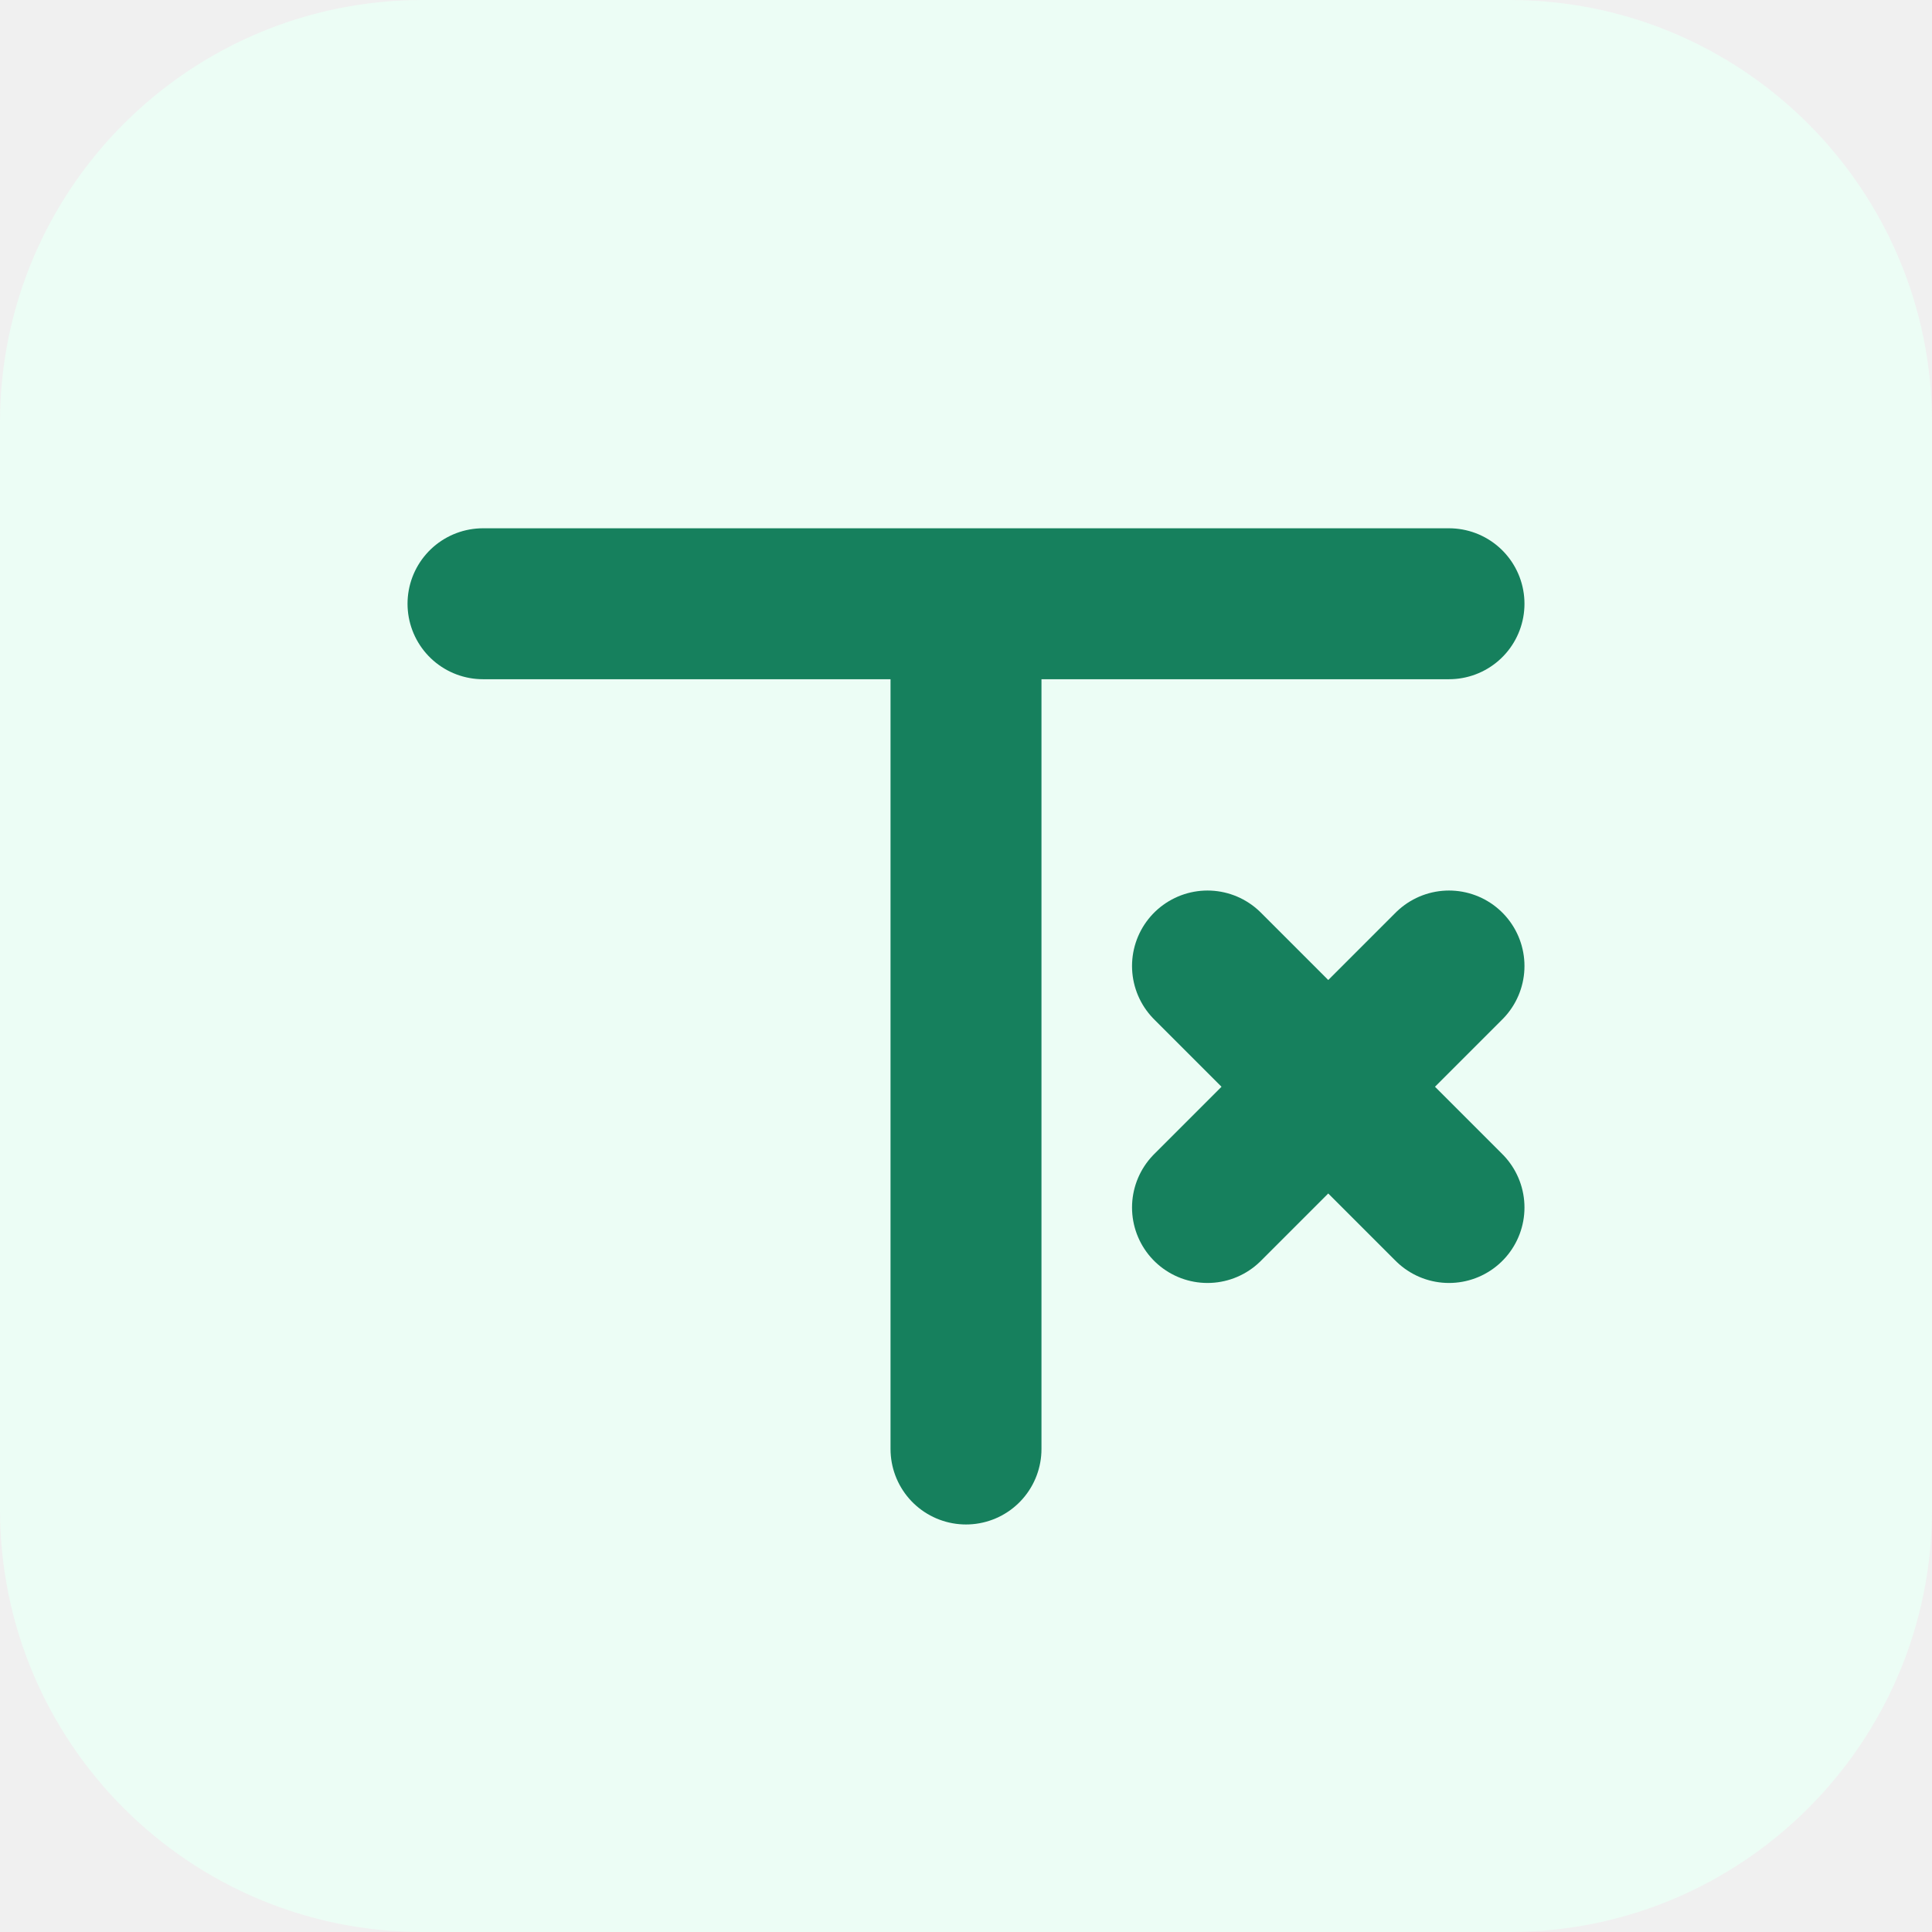
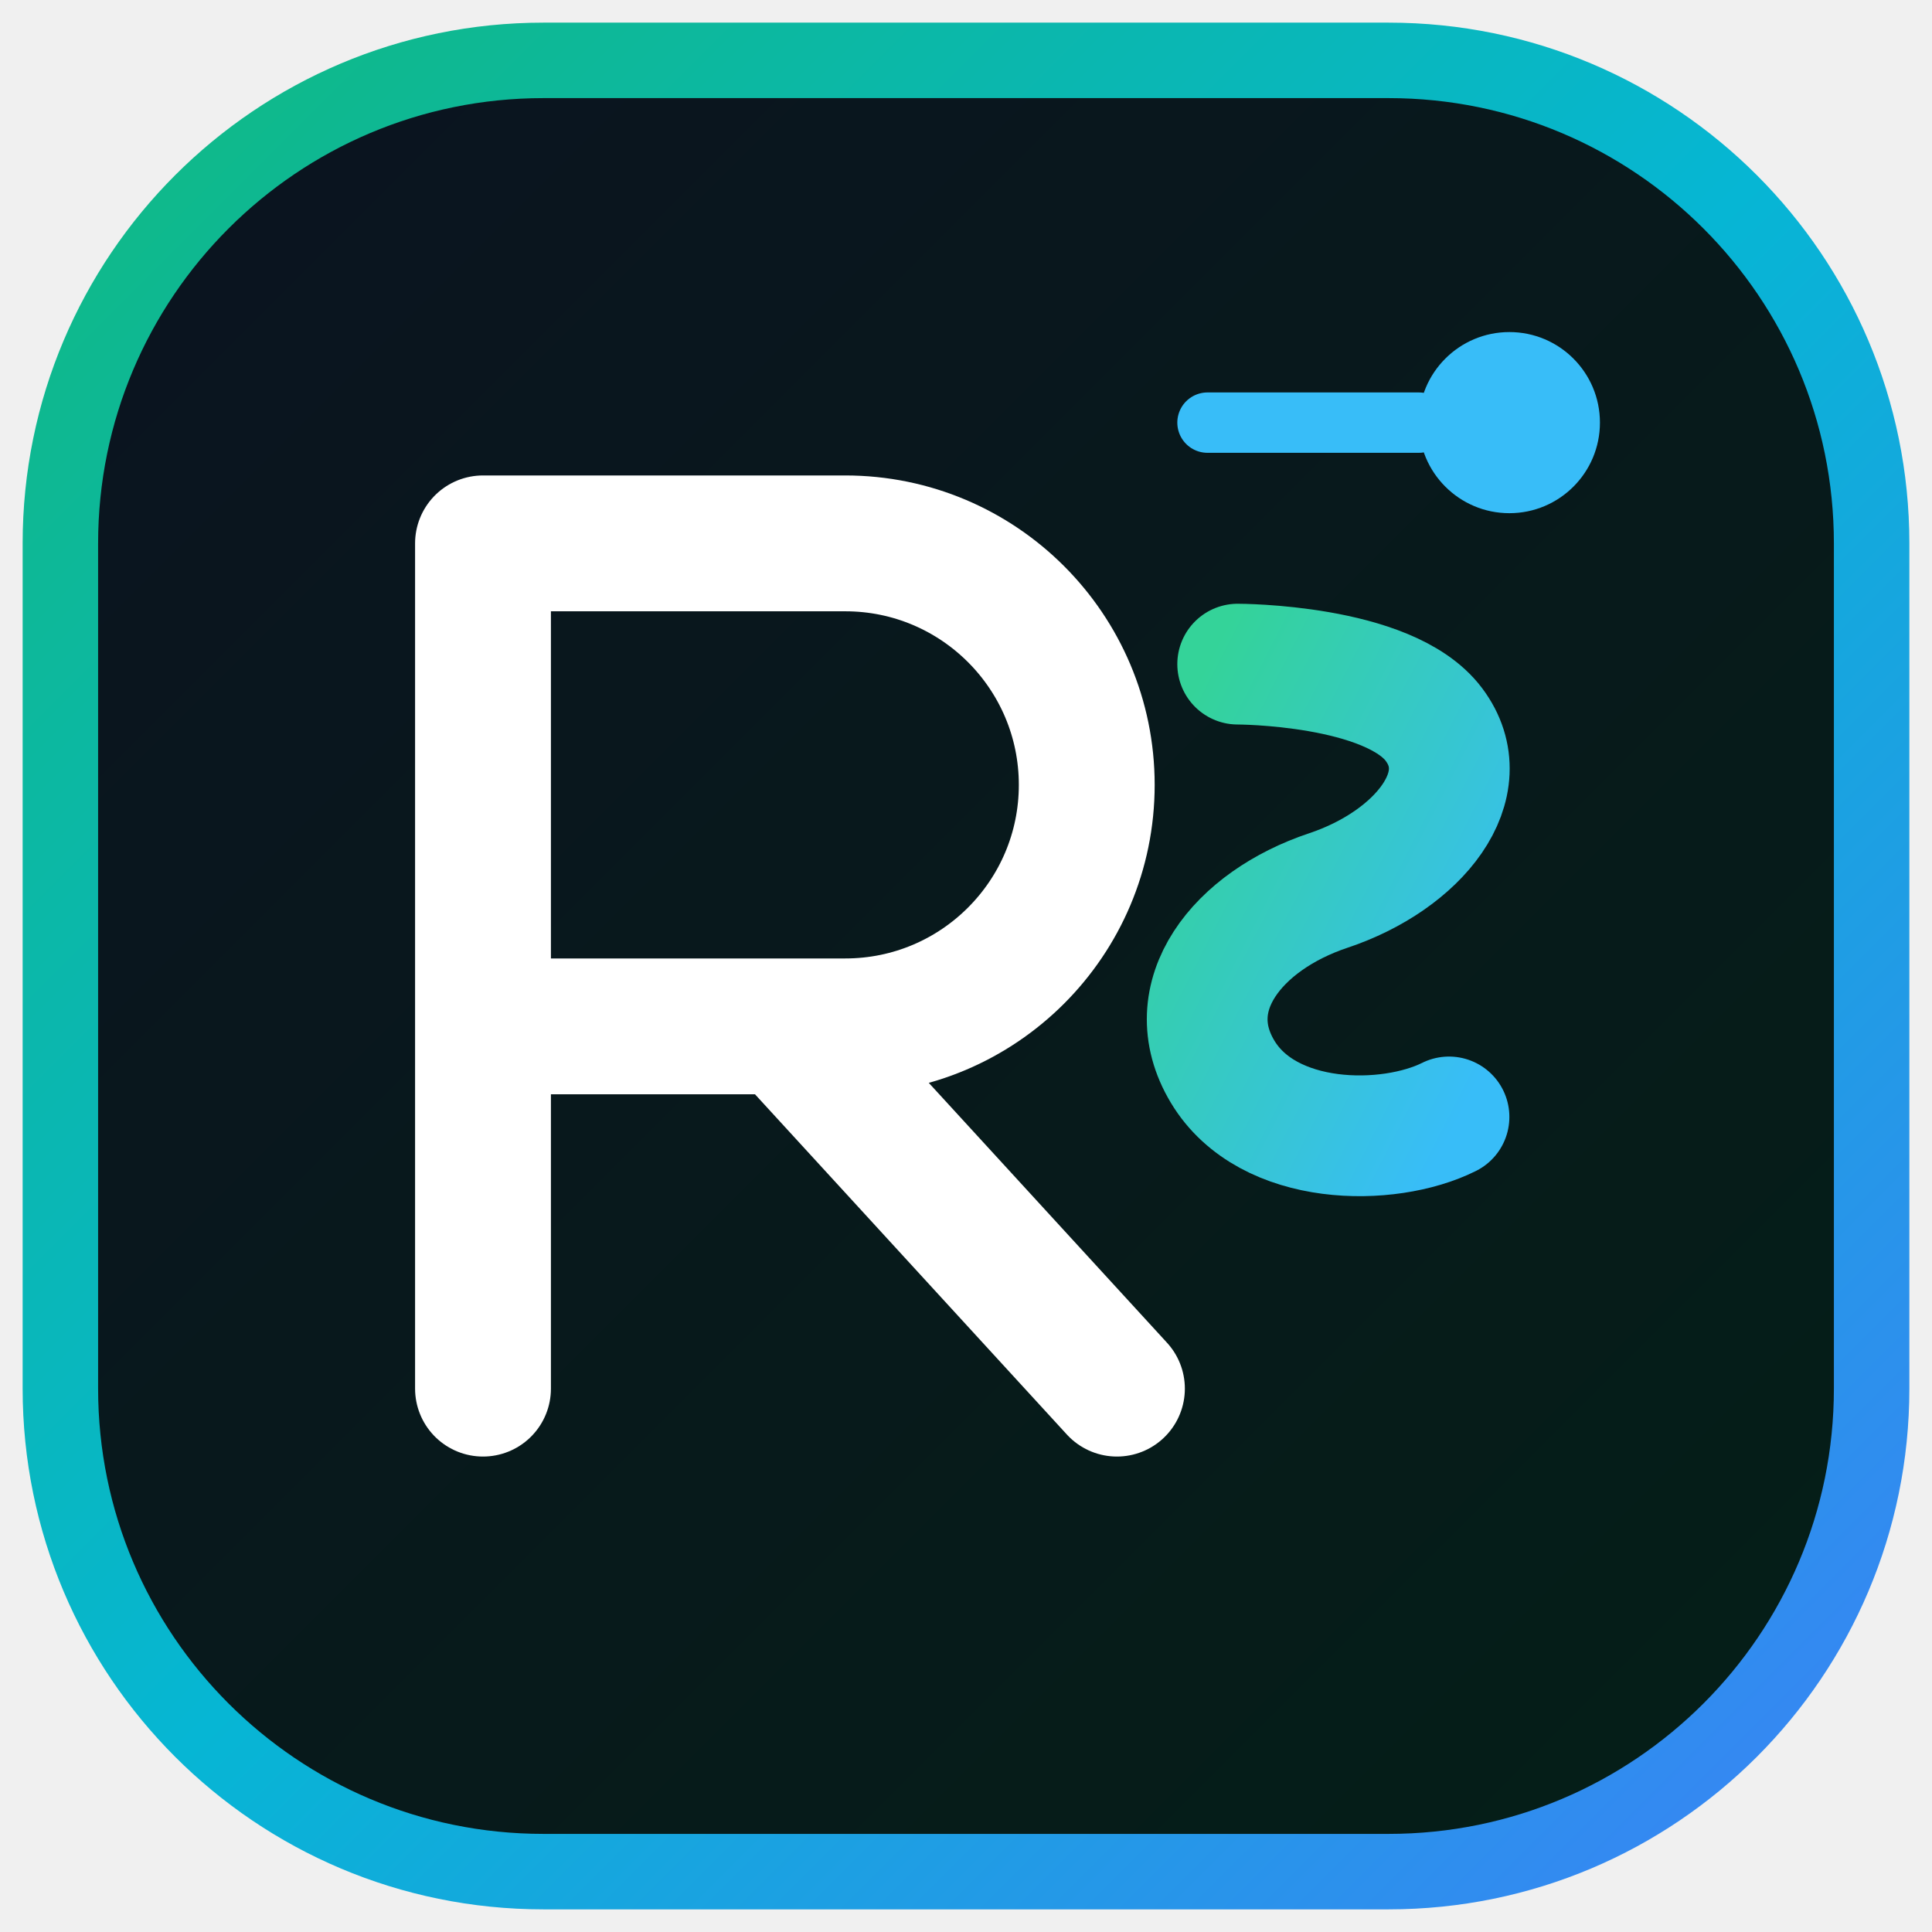
- <svg xmlns="http://www.w3.org/2000/svg" viewBox="0 0 64 64">
-   <rect width="64" height="64" rx="14" fill="#ecfdf5" />
-   <path d="M16 20h32M32 20v28M40 32l8 8M48 32l-8 8" fill="none" stroke="#16805d" stroke-width="5" stroke-linecap="round" stroke-linejoin="round" />
+ <svg xmlns="http://www.w3.org/2000/svg" viewBox="0 0 64 64" fill="none">
+   <defs>
+     <linearGradient id="rs-bg-grad" x1="0%" y1="0%" x2="100%" y2="100%">
+       <stop offset="0%" stop-color="#0b1320" />
+       <stop offset="100%" stop-color="#041f17" />
+     </linearGradient>
+     <linearGradient id="rs-glow-grad" x1="0%" y1="0%" x2="100%" y2="100%">
+       <stop offset="0%" stop-color="#10b981" />
+       <stop offset="50%" stop-color="#06b6d4" />
+       <stop offset="100%" stop-color="#3b82f6" />
+     </linearGradient>
+     <linearGradient id="rs-accent" x1="0%" y1="0%" x2="100%" y2="100%">
+       <stop offset="0%" stop-color="#34d399" />
+       <stop offset="100%" stop-color="#38bdf8" />
+     </linearGradient>
+   </defs>
+   <rect x="2" y="2" width="60" height="60" rx="16" fill="url(#rs-bg-grad)" stroke="url(#rs-glow-grad)" stroke-width="2.5" />
+   <circle cx="50" cy="14" r="3" fill="#38bdf8" />
+   <path d="M47 14H40" stroke="#38bdf8" stroke-width="2" stroke-linecap="round" />
+   <path d="M16 46V18H28C32.418 18 36 21.582 36 26C36 30.418 32.418 34 28 34H16M26 34L37 46" stroke="#ffffff" stroke-width="4.5" stroke-linecap="round" stroke-linejoin="round" />
+   <path d="M41 22C41 22 46 22 47.5 24C49 26 47 28.5 44 29.5C41 30.5 39 33 40.5 35.5C42 38 46 38 48 37" stroke="url(#rs-accent)" stroke-width="4" stroke-linecap="round" stroke-linejoin="round" />
</svg>
